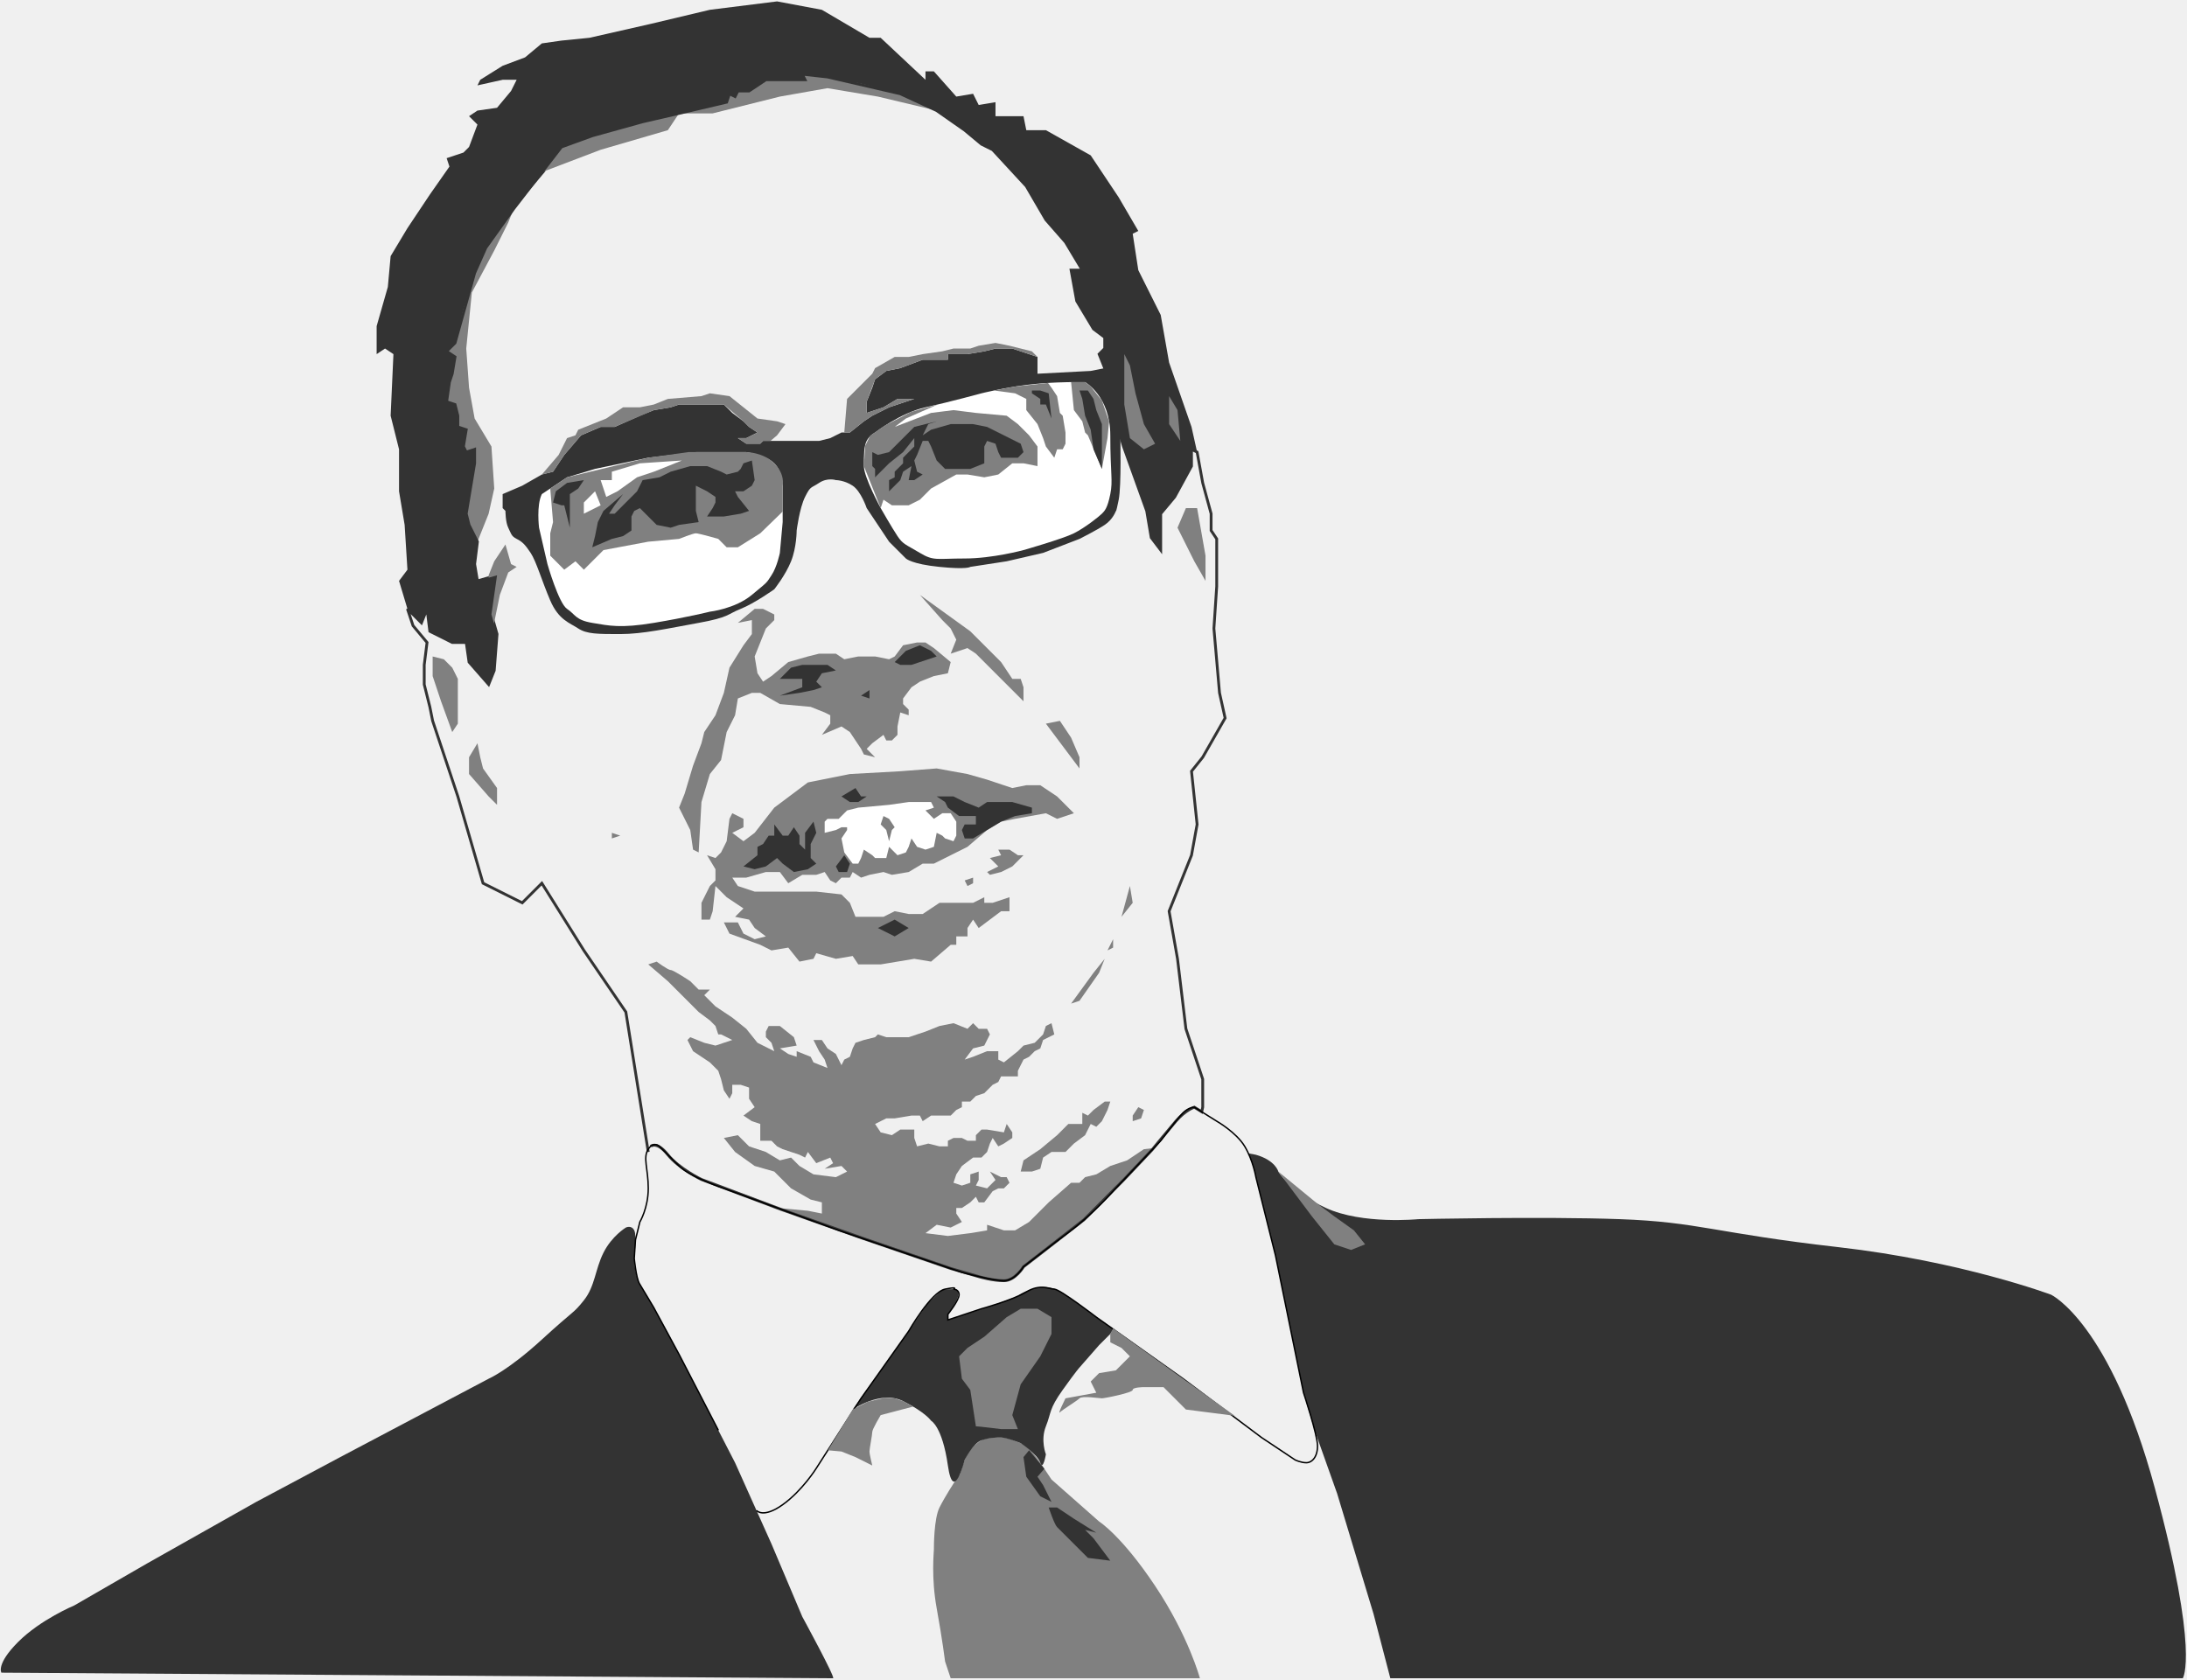
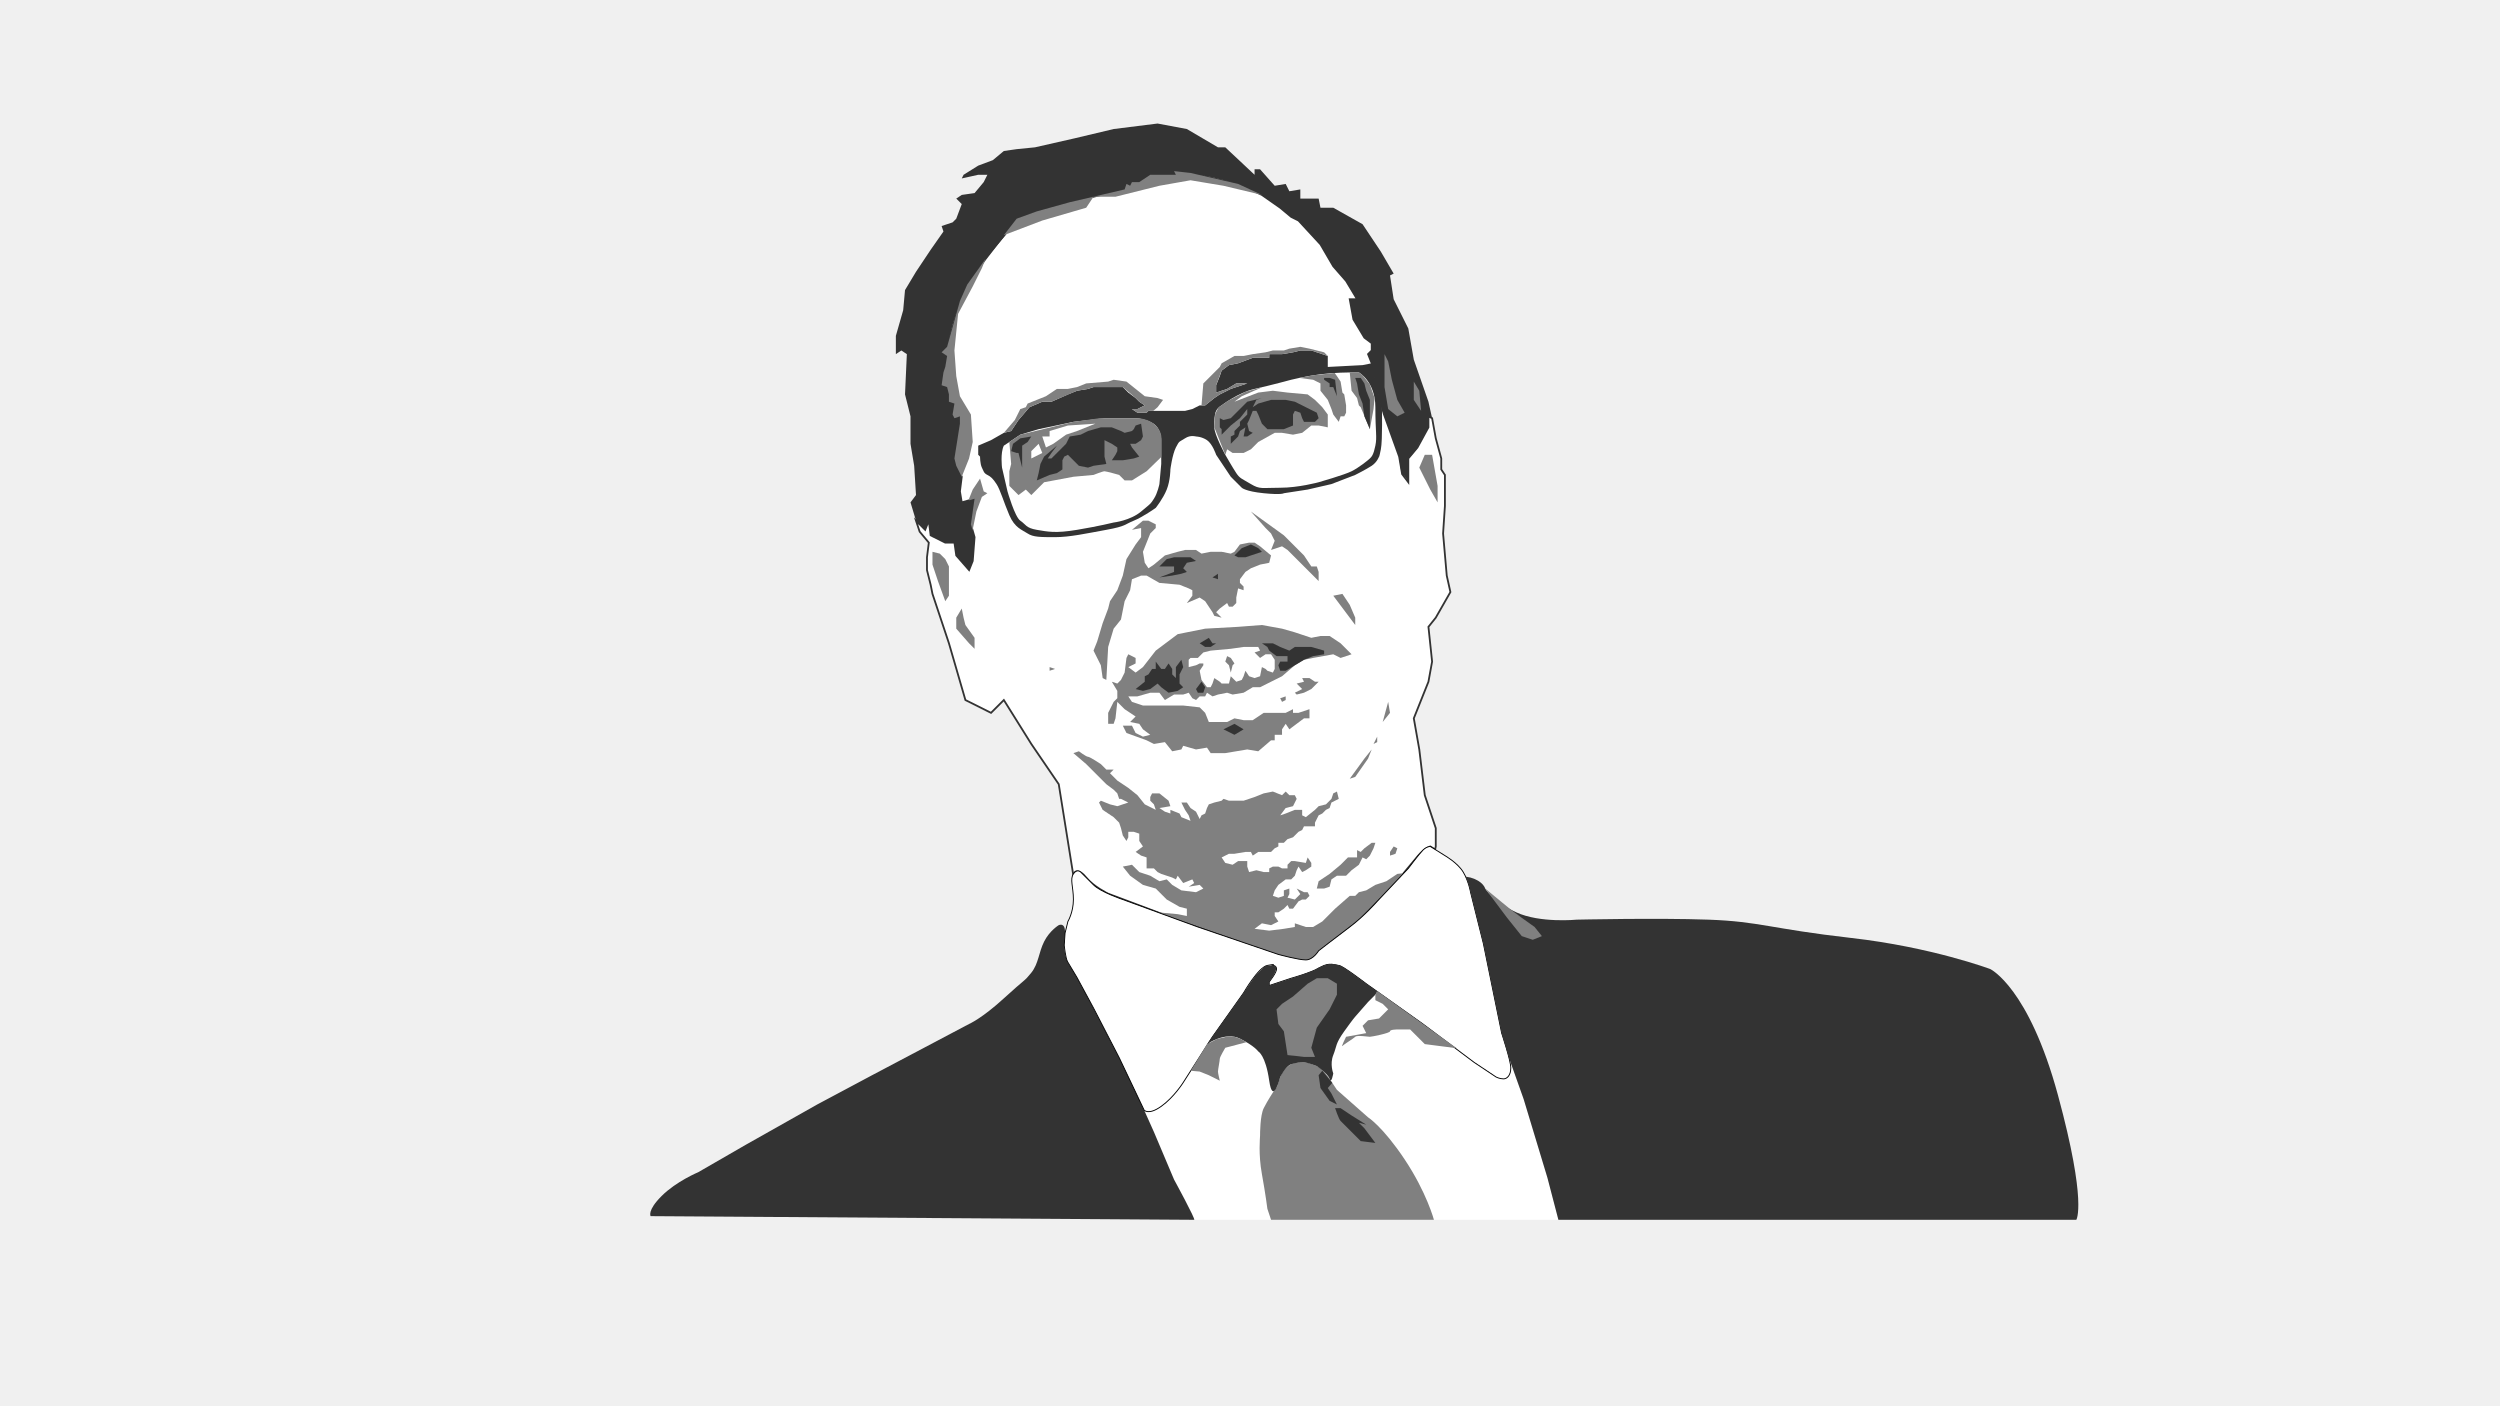
- <svg xmlns="http://www.w3.org/2000/svg" width="781" height="600">
-   <g fill="none" fill-rule="evenodd">
-     <g fill-rule="nonzero">
-       <path d="M340.98 529.19s-3.48 5.31-5.48 9.31c-2 4-2 14-2 15s-1 10 1 21 3 19 3 19l2 6h89s-4-15-16-33-20-23-20-23l-17-15-4-6s-4-6-7-7-4-2-7-2-5 0-7 1-5 4-6 7-1.73 5.18-1.73 5.18" fill="gray" />
-       <path d="M304.5 503.5s10-7 18-3 10 7 10 7 4 2 6 16 6-2 6-2 3-6 6-7 5-1 7-1 7 2 7 2 6 4 7 7 2-3 2-3-2-5 0-10 1-6 6-13 6-8 6-8l7-8 4-4 1.09-1.68-16.11-11.59s-5.24-4.76-11.11-3.24c-5.87 1.51-6.97 3.08-6.97 3.08l-9.23 3.35-15.67 5.08v-2s7-9 2-9-4.46.59-4.46.59l-4.87 4.62-8.83 12.84" fill="#333" />
-       <path d="M348.5 509.5c1 0 9 1 9 1h6l-2-5 3-11 7-10 4-8v-6l-5-3h-6l-5 3-8 7-6 4-3 3 1 8 3 4" fill="gray" />
-       <path fill="#333" d="M365.5 520.5l1 7 5 7 4 2-3-6-2-3 2.45-2.82-5.45-6.62M374.5 538.5s2 6 3 7l6 6 5 5 8 1-6-8-3-3 4 1-8-5-6-4" />
-     </g>
-     <path d="M412.03 410.11l-3.53.39-6 4-6 2-5 3-4 1-2 2h-3l-8 7-7 7-5 3h-4l-6-2v2l-6 1-8 1-8-1 4-3 5 1 4-2-2-3v-2h2l3-2 2-2 1 2h2l3-4 2-1h2l2-2-1-2h-2l-4-2 2 3-3 3-4-1 1-2v-3l-3 1v3l-3 1-3-1 1-3 2-3 4-3h3l2-2 1-3 1-2 2 3 2-1 3-2v-2l-2-3-1 3-6-1h-2l-2 2v2h-3l-2-1h-3l-2 1v2h-3l-4-1-4 1-1-3v-3h-5l-3 2-4-1-2-3 4-2h3l6-1h3l1 2 3-2h7l2-2 2-1v-2h3l2-2 3-1 3-3 2-1 1-2h6v-2l1-2 1-2 2-1 2-2 2-1 1-3 4-2-1-4-2 1-1 3-3 3-4 1-2 2-5 4-2-1v-3h-4l-5 2-3 1 3-4 4-1 2-4-1-2h-3l-2-2-2 2-5-2-5 1-5 2-6 2h-8l-3-1-1 1-4 1-3 1-1 2-1 3-2 1-1 2-2-4-3-2-2-3h-3l2 4 2 3 1 3-5-2-1-2-5-2v2l-3-1-3-2 6-1-1-3-5-4h-4l-1 2v2l2 2 1 3-6-3-4-5-5-4-3-2-3-2-4-4 2-2h-4l-3-3s-6-4-7-4-5-3-5-3l-3 1 7 6 5 5 6 6 4 3 2 2 1 3h1l4 2-6 2-4-1-5-2-1 1 2 4 6 4 3 3 1 3 1 4 2 3 1-2v-3h3l3 1v4l2 3-4 3 3 2 3 1v6h4l2 2 2 1 6 2 2 1 1-2 3 4 5-2 1 2-3 2 6-1 2 2-4 2-8-1-5-3-3-3-4 1-5-3-6-2-4-4-5 1 4 5 7 5 7 2 6 6 7 4 4 1v4l-5-1-10.9-1.01 50.99 17.93 14.9 5.08 5 1.27s6 1.73 10 1.73 7-5 7-5l22.2-17.26M260.5 292.5l-1 8-2 4-2 2-3-1 3 5v4l-2 2-3 6v6h3l1-3 1-9 4 4 6 4-3 3 5 1 2 3 4 3-4 1-2.29-1.15-1.71-.85-2-4h-5l2 4 11 4 4 2 6-1 4 5 5-1 1-2 7 2 6-1 2 3h8l12-2 6 1 7-6h2v-3h4v-3l2-3 2 3 4-3 4-3h3v-5l-6 2h-3v-2l-4 2h-12l-6 4h-5l-5-1-4 2h-10l-2-5-3-3-9-1h-22l-6-2-2-3h5l7-2h5l3 4 5-3h5l3-1 2 3 2 1 2-2h3l1-2 3 2 3-1 5-1 3 1 6-1 5-3h4l6-3 6-3 7-6 5-3 5-1 11-2 4 2 6-2-6-6-6-4h-5l-5 1-9-3-7-2-11-2-13 1-18 1-15 3-12 9-7 9-4 3-4-3 4-2v-3l-4-2" fill="gray" fill-rule="nonzero" />
-     <path fill="gray" fill-rule="nonzero" d="M263.5 222.5l5-1v5l-3 4-5 8-2 9-3 8-4 6-1 4-3 8-3 10-2 5 2 4 2 4 1 7 2 1 1-18 3-10 4-5 2-10 3-6 1-6 5-2h3l7 4 11 1 5 2 2 1v3l-3 4 7-3 3 2 4 6 1 2 4 1-3-3 2-2 4-3 1 2h2l2-2v-3l1-5 3 1v-2l-2-2v-2l3-4 3-2 5-2 5-1 1-4-6-5-3-2h-3l-5 1-3 4-2 1-5-1h-6l-5 1-3-2h-6l-4 1-7 2-6 5-3 2-2-3-1-6 2-5 2-5 3-3v-2l-4-2h-3" />
-     <path d="M400.08 155.7s.42 17.8-.58 22.8-1 4-1 4-1 3-4 5-9 5-9 5l-13 5-13 3-13 2s-1 1-11 0-12-3-12-3l-6-6-8-12s-2-6-5-8-6-2-6-2-3-1-6 1-3 1-5 5-3 12-3 12 0 6-2 11-6 10-6 10-7 5-12 7-4 3-15 5-20 4-28 4-12 0-15-2-7-3-10-10-5-14-7-17-3-4-5-5-2-2-3-4-1-6-1-6l-1-1v-5l7-3 7-4 4-1 4-6 6-7 7-3h5l9-4 5-2 6-1 3-1h16l3 3 4 3 2 2 3 2-4 2h-3l3 2h5l1-1h20l4-1 4-2h3l5-4 3-2 2-1 4-2 9-3h-6l-5 3-6 2v-4l2-5 1-3 4-3 5-1 8-3h9v-2h7l6-1 4-1h6l6 2 3 1v6l19-1 5-1" fill="#333" fill-rule="nonzero" />
-     <path d="M387.5 136.5s9 5 9 19 1 16 0 21-2 6-3 7-6 5-10 7-18 6-18 6-11 3-21 3-11 1-16-2-6-3-8-6-6-10-6-10-6-11-6-15 0-7 1-9 3-3 3-3 9-7 18-9 20-5 20-5 8-2 16-3 16-1 16-1" fill="#FFF" fill-rule="nonzero" />
-     <path fill="gray" fill-rule="nonzero" d="M334.83 144.5l-11.33 5-4 3 13-5 8-1 8 1 11 1 4 3 4 4 3 4v7l-5-1h-4l-5 4-5 1-6-1h-4l-9 5-4 4-4 2h-6l-3-2-1 3-6-15 .49-7.33 1.77-3.54L316 152l9.42-4.9" />
-     <path d="M193.5 176.5c-2 4-1 12-1 12l3 13s4 14 7 16 3 4 9 5 10 2 22 0 20-4 20-4 9-1 15-6 5-4 7-7 3-8 3-8l1-11v-13s0-5-3-8-10-4-10-4h-18l-17 2-19 4-10 3" fill="#FFF" fill-rule="nonzero" />
-     <path d="M279.5 182.73l-8 7.77-8 5h-4l-3-3s-7-2-8-2-6 2-6 2l-11 1-16 3-7 7-3-3-4 3-5-5v-8l1-4-1-12 6-4 29-7 14.34-2h20.66s6 0 10 4 3 8 3 8M403.5 316.5l-3 11 4-5M397.5 335.5l-2 4 2-1M394.5 342.5l-4 5-8 11 3-1 7-10M364.5 418.5l1-4 3-2 3-2 6-5 4-4h5v-4l2 1 2-2 4-3h2l-1 3-2 4-2 2-2-1-2 4-4 3-3 3h-5l-3 2-1 4-3 1M406.5 395.5l-2 3v2l3-1 1-3" fill="gray" fill-rule="nonzero" />
-     <path fill="#333" fill-rule="nonzero" d="M265.5 309.5l5-4v-3l2-1 2-3h2v-4l3 4h2l2-3 2 3v3l2 2v-6l3-4 1 4-2 4v5l2 2-3 2-5 1-4-3-2-2-4 3-4 1M334.5 284.5l3 2 1 2 4 3h6v3h-4l-1 2 1 3h3l5-3 5-3 5-2 6-1v-2l-7-2h-9l-3 2-5-2-4-2M313.5 331.5l6-3 5 3-5 3M301.5 305.5l-3 4 1 2h3l1-3M300.5 284.5l5-3 2 3h2l-3 2h-3M278.5 242.5l4-4 4-1h9l3 2-5 1-2 3 2 2-3 1-5 1-7 1 8-3v-3M319.5 236.5l4-4 5-2 4 2 2 2-6 2-3 1h-4M400.5 157.5l4 11 5 14s1 10 2 10 3 4 3 4v-13s5-5 5-6 6-11 6-11v-6l2 1-2-9-8-23-3-17-8-16-2-13 2-1-7-12-10-15-16-9h-7l-1-5h-10v-5l-6 1-2-4-6 1-8-9h-3v3l-16-15h-4l-17-10-16-3-24 3-21 5-22 5-10 1-7 1-6 5-8 3-8 5-1 2 9-2h5l-2 4-5 6-7 1-3 2 3 3-3 8-2 2-6 2 1 3-7 10-8 12-6 10-1 11-4 14v10l3-2 3 2-1 22 3 12v15l2 12 1 16-3 4 3 10 5 5 2-5 1 8 8 4h5l1 7 7 8 2-5 1-13-2-7 2-14-7 2-1-6 1-8-3-6-1-4 3-18v-5l-3 1-1-2 1-6-3-1v-4l-1-4-3-1 1-7 1-3 1-6-3-2 3-3 3-12 4-13 4-9 10-14 11-13 6-9 11-4 18-5 13-3 17-4 1-3 2 1 1-2h4l6-4h14l-1-2 9 1s9 2 10 2 16 4 16 4l13 6 10 7 6 5 4 2 12 13 7 12 7 8 6 10h-4l2 11 6 10 4 3v4l-2 2 2 5" />
-     <path fill="gray" fill-rule="nonzero" d="M154.5 234.5l4 1 3 3 2 4v16l-2 3-4-11-3-9M170.5 265.5l-3 5v6l7 8 3 3v-6l-5-7-1-4M218.5 297.5v2l3-1M347.5 313.5l-3 1 1 2 2-1M352.5 311.5l4-2-3-3 4-1-1-2h4l3 2h2l-4 4-4 2-4 1" />
-     <path fill="#333" fill-rule="nonzero" d="M307.5 248.5l3-2v3" />
-     <path fill="gray" fill-rule="nonzero" d="M427.5 181.5h-4l-3 7 6 12 4 7v-9M354.91 139.5l7.59 1 4 2v4l4 5 2 5 1 3 3 4 1-3h2l1-2v-4l-1-6-1-1-1-6-2-3-1.25-1.71-11.52 1.25M382.5 136.5l1 10 3 4 1 4 1 1 5 12 2-11 .58-6-2.58-7.43-4-5.06-2-1.51" />
-     <path fill="#333" fill-rule="nonzero" d="M311.5 161.5v5l1 1v3l5-5 5-4 4-5v3l-4 4v2l-3 3v2l-2 1v4l4-4 1-3 3-2-1 5h2l3-2-2-1-1-4 1-2 2-5h2l1 2 2 5 3 3h9l5-2v-6l1-2 3 1 1 3 1 2h6l2-2-1-3-12-6-5-1h-8l-7 2-3 2 2-4 3-1-8 2-3 3-6 6-4 1M368.5 140.5l3 2v2h2l2 5-1-9-3-1h-3M385.5 139.5h3l2 3 1 4 2 5v16l-3-7-1-7-2-5-1-6" />
-     <path fill="gray" fill-rule="nonzero" d="M401.5 126.5v18l2 12 5 4 4-2-4-7-3-11-2-10M417.5 141.5v10l4 6-1-11" />
-     <path fill="#333" fill-rule="nonzero" d="M222.5 176.5l-7 6-2 4-1 5-1 4 7-3 4-1 3-2v-5l1-2 2-1 3 3 3 3 5 1 3-1 7-1-1-4v-9l4 2 3 2v2l-1 2-2 3h6l6-1 3-1-4-5-1-2h3l3-2 1-2-1-7-3 1-1 2-1 1-4 1-2-1-5-2h-6l-7 2-4 2-6 1-2 4-8 8h-2l2-3M203.5 188.5v-12l3-2 2-3-6 1-4 3-1 4 3 1h1" />
-     <path fill="gray" fill-rule="nonzero" d="M193.5 169.5l6-7 3-6 3-1 1-2 10-4 6-4h6l5-1 5-2 12-1 3-1 7 1 10 8 7 1 3 1-3 4-2.35 2h-2.65l-1 1h-5l-3-2h3l4-2-3-2-2-2-7-6h-16l-3 1-6 1-14 6h-5l-7 3-6 7-4 6M170.5 193.5l4-10 2-9-1-15-6-10-2-11-1-14 2-20 8-15 5-10 2-5-10 14-4 9-7 25-3 3 3 2-1 6-1 3-1 7 3 1 1 4v4l3 1-1 6 1 2 3-1v4l-3 19 1 4M193.5 61.5l21-8 24-7 4-6h12l24-6 17-3 18 3 21 5-13-6-26-6-9-1 1 2h-14l-6 4h-4l-1 2-2-1-1 3-30 7-18 5-11 4" />
-     <path d="M231.5 411.5l-8-50-15-22-15-24-7 7-14-7-9-31-9-27-1-5-2-8v-7l1-8-5-6-2-6 5 5 2-5 1 8 8 4h5l1 7 7 8 2-5 1-13-2-7 2-14-7 2-1-6 1-8-3-6-1-4 3-18v-5l-3 1-1-2 1-6-3-1v-4l-1-4-3-1 1-7 1-3 1-6-3-2 3-3 7-25 4-9 10-14 17-22 11-4 18-5 13-3 17-4 1-3 2 1 1-2h4l6-4h14l-1-2 9 1 26 6 13 6 6.78 4.75 3.22 2.25 6 5 4 2 12 13 7 12 7 8 6 10h-4l2 11 6 10 4 3v4l-2 2 2 5 5.9 25.18.79 2.72 8.31 23.1 1.61 9.53 3.39 4.47v-13l5-6 6-11v-6l2 1 2 11 3 11v6l2 3v17l-1 15 2 23 2 9-8 14-4 5 2 19-2 11-8 20 3 17 3 25 6 18v10l-.35 1.65-2.65-1.65s-3.15 1-6.58 5c-3.42 4-8.5 10.24-8.5 10.24l-10.13 10.71-14.15 14.22-15.1 11.77-6.53 5.05s-3 5-7 5-8.72-1.39-8.72-1.39l-10.26-2.97-31.41-10.78-29.2-10.34-28.49-10.71s-8-3.88-11.96-8.84c-3.96-4.96-6.06-3.01-6.06-3.01" stroke="#333" />
-     <path fill="#FFF" fill-rule="nonzero" d="M302.5 296.5l-2 3 1 5 3 4h2l1-2 1-3 3 2 1 1h4l1-4 3 3 3-1 1-2 1-3 2 3 3 1 3-1 1-5 2 1 1 1 3 1 1-2v-5l-2-3h-3l-3 2-2-2-1-1 3-1-1-2h-8l-7 1-11 1-4 1-3 3h-4l-1 1v4l4-1 2-1h2" />
-     <path fill="gray" fill-rule="nonzero" d="M301.5 154.5l1-12 3-3 6-6 1-2 7-4h5l5-1 7-1 4-1h6l3-1 6-1 5 1 8 2 2 2-9-3h-6l-4 1-6 1h-7v2h-9l-8 3-5 1-4 3-3 8v4l6-2 5-3h6l-9 3-6 3-3 2-5 4M328.5 212.5l18 13 11 11 4 6h3l1 3v5l-5-5-12-12-3-2-6 2 2-5-2-4-3-3M373.5 258.5l6 8 6 8v-4l-3-7-4-6" />
-     <path fill="#FFF" fill-rule="nonzero" d="M208.5 183.5l6-3-2-5-4 4M214.5 171.5l2 6 4-2 7-5 6-2 10-4-15 1-10 3v3" />
-     <path fill="gray" fill-rule="nonzero" d="M174.5 205.5l2-5 4-6 2 7 2 1-3 2-3 8-2.08 10.21-.92-3.21 2-14-3 .86M315.5 291.5l-1 3 2 2 1 4 1-4 1-1-2-3" />
-     <g fill-rule="nonzero">
-       <path d="M.5 597.5s-2-3 6-11 20-13 20-13l26-15 39-22 30-16 53-28s7-3 19-14 11-9 15-14 4-11 7-17 8-9 8-9 2-1 3 1 0 10 0 10 0 7 3 11 16 29 16 29l17 33 13 29 11 26s12 22 11 22M469.54 511.11l7.96 22.39 13 43 6 23h283s6-9-10-68-37-69-37-69-32-12-76-17-50-9-78-10-72 0-72 0-20 2-33-4-17-13-17-13-1-4-8-6l-2.69-.51 1.87 5.08 7.82 31.43 7.04 34.48 2.96 14.52" fill="#333" />
-       <path fill="gray" d="M456.5 418.5l5.81 7.75 6.19 8.25 8 10 6 2 5-2-4-5-7-5-6-4.49" />
-     </g>
-     <g>
-       <path d="M270.15 539.56s2.35 2.94 9.35-2.06 12-13 12-13l13.24-20.69 2.76-4.31 17-24s8-14 13-15 3 0 3 0 2 0 2 2-4 7-4 7v2l12-4s11-3 16-6 8-1 10-1 15 10 15 10l31 22 28 21 12 8s2 1 4 1 4-2 4-6-5-19-5-19l-10-49-7-28s-1-6-4-11-10-9-10-9l-8-5s-2 0-4 2-8 10-8 10l-17 18s-7 8-15 14-17 13-17 13-3 5-7 5-15-3-15-3l-44-15-41-15s-12-4-16-8l-7-7s-2-2-4 1 0 7 0 14-3 12-3 12l-1.56 6.36-.44 6.64s.67 7 1.83 9c1.17 2 5.1 8.52 5.1 8.52l9.21 17.04 13.89 26.86" stroke="#000" stroke-width=".5" />
-       <path d="M440.94 505.75l-17.44-2.25-4-4-4-4h-7s-4 0-4 1-10 3-11 3-7-1-8 0-6 4-7 5 2-5 2-5l11-2-2-4 3-3 6-1 5-5-3-3-4-2v-3l1-2M326.08 502.45l-11.58 3.05s-3 5-3 6-1 6-1 7 1 5 1 5l-6-3-5-2-4.88-.44 8.88-14.56 5.41-2.78 6.09-1.42 3.38.17 3.12 1.03" fill="gray" fill-rule="nonzero" />
-     </g>
-   </g>
+ <svg xmlns="http://www.w3.org/2000/svg" version="1.1" id="Layer_1" x="0px" y="0px" viewBox="0 0 1366 768" style="enable-background:new 0 0 1366 768;" xml:space="preserve">
+   <style type="text/css">
+ 	.st0{fill:#FFFFFF;}
+ 	.st1{fill:#FFFFFF;stroke:#333333;stroke-miterlimit:10;}
+ 	.st2{fill:#808080;}
+ 	.st3{fill:#333333;}
+ 	.st4{fill:#FFFFFF;stroke:#000000;stroke-width:0.5;stroke-miterlimit:10;}
+ </style>
+   <path class="st0" d="M851.65,666.5h-199.4c-1.03-3.27-11-21.55-11-21.55l-11.03-26.06l-5.33-11.93c0.31,0.32,2.8,2.57,9.34-2.11  c7.02-5.01,12.03-13.03,12.03-13.03l13.27-20.74l2.77-4.32l17.04-24.06c0,0,8.02-14.03,13.03-15.04c5.01-1,3.01,0,3.01,0s2,0,2,2.01  s-4.01,7.02-4.01,7.02v2.01l12.03-4.01c0,0,11.03-3.01,16.04-6.01c5.01-3.01,8.02-1,10.02-1c2.01,0,15.04,10.02,15.04,10.02  l31.08,22.05l28.07,21.05l12.03,8.02c0,0,2.01,1,4.01,1c2,0,4.01-2.01,4.01-6.01c0-1.12-0.39-3.09-0.95-5.36l7.97,22.41l13.03,43.11  L851.65,666.5z" />
+   <path class="st0" d="M824.54,578.59l-3.89-13.1c0.06,0.18,0.14,0.4,0.23,0.67c0.02,0.09,0.05,0.18,0.09,0.28  c0.05,0.17,0.11,0.36,0.18,0.56c0.06,0.22,0.14,0.45,0.22,0.69c0.01,0.03,0.02,0.06,0.03,0.1c0.06,0.21,0.13,0.43,0.21,0.66  c0.08,0.26,0.17,0.54,0.26,0.83c0.08,0.28,0.18,0.58,0.27,0.88c0.05,0.15,0.1,0.3,0.14,0.46c0.1,0.31,0.19,0.63,0.29,0.95  c0.08,0.26,0.16,0.52,0.24,0.79c0.2,0.68,0.4,1.38,0.61,2.08c0.01,0.04,0.02,0.09,0.04,0.14c0.27,0.94,0.53,1.9,0.77,2.82  C824.34,577.8,824.44,578.2,824.54,578.59z" />
+   <path class="st0" d="M824.54,578.59l-3.89-13.1c0.06,0.18,0.14,0.4,0.23,0.67c0.03,0.09,0.06,0.19,0.09,0.28  c0.05,0.17,0.11,0.36,0.18,0.56c0.06,0.22,0.14,0.45,0.22,0.69c0.01,0.03,0.02,0.06,0.03,0.1c0.07,0.21,0.14,0.43,0.21,0.66  c0.08,0.26,0.17,0.54,0.26,0.83c0.08,0.28,0.18,0.58,0.27,0.88c0.05,0.15,0.1,0.3,0.14,0.46c0.1,0.31,0.19,0.63,0.29,0.95  c0.08,0.26,0.16,0.52,0.24,0.79c0.2,0.68,0.41,1.38,0.61,2.08c0.01,0.04,0.02,0.09,0.04,0.14c0.27,0.94,0.53,1.9,0.77,2.82  C824.34,577.8,824.44,578.2,824.54,578.59z" />
+   <path class="st0" d="M824.54,578.59l-3.89-13.1c0.06,0.18,0.14,0.4,0.23,0.67c0.02,0.09,0.05,0.18,0.09,0.28  c0.05,0.17,0.11,0.36,0.18,0.56c0.06,0.22,0.14,0.45,0.22,0.69c0.01,0.03,0.02,0.06,0.03,0.1c0.06,0.21,0.13,0.43,0.21,0.66  c0.08,0.26,0.17,0.54,0.26,0.83c0.08,0.28,0.18,0.58,0.27,0.88c0.05,0.15,0.1,0.3,0.14,0.46c0.1,0.31,0.19,0.63,0.29,0.95  c0.08,0.26,0.16,0.52,0.24,0.79c0.2,0.68,0.4,1.38,0.61,2.08c0.01,0.04,0.02,0.09,0.04,0.14c0.27,0.94,0.53,1.9,0.77,2.82  C824.34,577.8,824.44,578.2,824.54,578.59z" />
+   <path class="st1" d="M586.5,478.5l-8-50l-15-22l-15-24l-7,7l-14-7l-9-31l-9-27l-1-5l-2-8v-7l1-8l-5-6l-2-6l5,5l2-5l1,8l8,4h5l1,7  l7,8l2-5l1-13l-2-7l2-14l-7,2l-1-6l1-8l-3-6l-1-4l3-18v-5l-3,1l-1-2l1-6l-3-1v-4l-1-4l-3-1l1-7l1-3l1-6l-3-2l3-3l7-25l4-9l10-14  l17-22l11-4l18-5l13-3l17-4l1-3l2,1l1-2h4l6-4h14l-1-2l9,1l26,6l13,6l6.78,4.75l3.22,2.25l6,5l4,2l12,13l7,12l7,8l6,10h-4l2,11l6,10  l4,3v4l-2,2l2,5l5.9,25.18l0.79,2.72l8.31,23.1l1.61,9.53l3.39,4.47v-13l5-6l6-11v-6l2,1l2,11l3,11v6l2,3v17l-1,15l2,23l2,9l-8,14  l-4,5l2,19l-2,11l-8,20l3,17l3,25l6,18v10l-0.35,1.65l-2.65-1.65c0,0-3.15,1-6.58,5c-3.42,4-8.5,10.24-8.5,10.24l-10.13,10.71  l-14.15,14.22l-15.1,11.77l-6.53,5.05c0,0-3,5-7,5s-8.72-1.39-8.72-1.39l-10.26-2.97l-31.41-10.78l-29.2-10.34l-28.49-10.71  c0,0-8-3.88-11.96-8.84c-3.96-4.96-6.06-3.01-6.06-3.01L586.5,478.5z" />
+   <path class="st2" d="M695.98,596.19c0,0-3.48,5.31-5.48,9.31s-2,14-2,15s-1,10,1,21s3,19,3,19l2,6h89c0,0-4-15-16-33s-20-23-20-23  l-17-15l-4-6c0,0-4-6-7-7s-4-2-7-2s-5,0-7,1s-5,4-6,7s-1.73,5.18-1.73,5.18L695.98,596.19z" />
+   <path class="st2" d="M767.03,477.11l-3.53,0.39l-6,4l-6,2l-5,3l-4,1l-2,2h-3l-8,7l-7,7l-5,3h-4l-6-2v2l-6,1l-8,1l-8-1l4-3l5,1l4-2  l-2-3v-2h2l3-2l2-2l1,2h2l3-4l2-1h2l2-2l-1-2h-2l-4-2l2,3l-3,3l-4-1l1-2v-3l-3,1v3l-3,1l-3-1l1-3l2-3l4-3h3l2-2l1-3l1-2l2,3l2-1l3-2  v-2l-2-3l-1,3l-6-1h-2l-2,2v2h-3l-2-1h-3l-2,1v2h-3l-4-1l-4,1l-1-3v-3h-5l-3,2l-4-1l-2-3l4-2h3l6-1h3l1,2l3-2h7l2-2l2-1v-2h3l2-2  l3-1l3-3l2-1l1-2h3h3v-2l1-2l1-2l2-1l2-2l2-1l1-3l4-2l-1-4l-2,1l-1,3l-3,3l-4,1l-2,2l-5,4l-2-1v-3h-4l-5,2l-3,1l3-4l4-1l2-4l-1-2h-3  l-2-2l-2,2l-5-2l-5,1l-5,2l-6,2h-8l-3-1l-1,1l-4,1l-3,1l-1,2l-1,3l-2,1l-1,2l-2-4l-3-2l-2-3h-3l2,4l2,3l1,3l-5-2l-1-2l-5-2v2l-3-1  l-3-2l6-1l-1-3l-5-4h-4l-1,2v2l2,2l1,3l-6-3l-4-5l-5-4l-3-2l-3-2l-4-4l2-2h-4l-3-3c0,0-6-4-7-4s-5-3-5-3l-3,1l7,6l5,5l6,6l4,3l2,2  l1,3h1l4,2l-6,2l-4-1l-5-2l-1,1l2,4l6,4l3,3l1,3l1,4l2,3l1-2v-3h3l3,1v4l2,3l-4,3l3,2l3,1v4v2h4l2,2l2,1l6,2l2,1l1-2l3,4l5-2l1,2  l-3,2l6-1l2,2l-4,2l-8-1l-5-3l-3-3l-4,1l-5-3l-6-2l-4-4l-5,1l4,5l7,5l7,2l6,6l7,4l4,1v4l-5-1l-10.9-1.01l50.99,17.93l14.9,5.08  l5,1.27c0,0,6,1.73,10,1.73s7-5,7-5l22.2-17.26L767.03,477.11z" />
+   <polygon class="st2" points="615.5,359.5 614.5,367.5 612.5,371.5 610.5,373.5 607.5,372.5 610.5,377.5 610.5,381.5 608.5,383.5  605.5,389.5 605.5,395.5 608.5,395.5 609.5,392.5 610.5,383.5 614.5,387.5 620.5,391.5 617.5,394.5 622.5,395.5 624.5,398.5  628.5,401.5 624.5,402.5 622.21,401.35 620.5,400.5 618.5,396.5 613.5,396.5 615.5,400.5 626.5,404.5 630.5,406.5 636.5,405.5  640.5,410.5 645.5,409.5 646.5,407.5 653.5,409.5 659.5,408.5 661.5,411.5 669.5,411.5 681.5,409.5 687.5,410.5 694.5,404.5  696.5,404.5 696.5,401.5 700.5,401.5 700.5,398.5 702.5,395.5 704.5,398.5 708.5,395.5 712.5,392.5 715.5,392.5 715.5,387.5  709.5,389.5 706.5,389.5 706.5,387.5 702.5,389.5 696.5,389.5 690.5,389.5 684.5,393.5 679.5,393.5 674.5,392.5 670.5,394.5  664.5,394.5 660.5,394.5 658.5,389.5 655.5,386.5 646.5,385.5 634.5,385.5 624.5,385.5 618.5,383.5 616.5,380.5 621.5,380.5  628.5,378.5 633.5,378.5 636.5,382.5 641.5,379.5 646.5,379.5 649.5,378.5 651.5,381.5 653.5,382.5 655.5,380.5 658.5,380.5  659.5,378.5 662.5,380.5 665.5,379.5 670.5,378.5 673.5,379.5 679.5,378.5 684.5,375.5 688.5,375.5 694.5,372.5 700.5,369.5  707.5,363.5 712.5,360.5 717.5,359.5 728.5,357.5 732.5,359.5 738.5,357.5 732.5,351.5 726.5,347.5 721.5,347.5 716.5,348.5  707.5,345.5 700.5,343.5 689.5,341.5 676.5,342.5 658.5,343.5 643.5,346.5 631.5,355.5 624.5,364.5 620.5,367.5 616.5,364.5  620.5,362.5 620.5,359.5 616.5,357.5 " />
+   <polygon class="st2" points="618.5,289.5 623.5,288.5 623.5,290.5 623.5,293.5 620.5,297.5 615.5,305.5 613.5,314.5 610.5,322.5  606.5,328.5 605.5,332.5 602.5,340.5 599.5,350.5 597.5,355.5 599.5,359.5 601.5,363.5 602.5,370.5 604.5,371.5 605.5,353.5  608.5,343.5 612.5,338.5 614.5,328.5 617.5,322.5 618.5,316.5 623.5,314.5 626.5,314.5 633.5,318.5 644.5,319.5 649.5,321.5  651.5,322.5 651.5,325.5 648.5,329.5 655.5,326.5 658.5,328.5 662.5,334.5 663.5,336.5 667.5,337.5 664.5,334.5 666.5,332.5  670.5,329.5 671.5,331.5 673.5,331.5 675.5,329.5 675.5,326.5 676.5,321.5 679.5,322.5 679.5,320.5 677.5,318.5 677.5,316.5  680.5,312.5 683.5,310.5 688.5,308.5 693.5,307.5 694.5,303.5 688.5,298.5 685.5,296.5 682.5,296.5 677.5,297.5 674.5,301.5  672.5,302.5 667.5,301.5 661.5,301.5 656.5,302.5 653.5,300.5 647.5,300.5 643.5,301.5 636.5,303.5 630.5,308.5 627.5,310.5  625.5,307.5 624.5,301.5 626.5,296.5 628.5,291.5 631.5,288.5 631.5,286.5 627.5,284.5 624.5,284.5 " />
+   <path class="st3" d="M755.08,222.7c0,0,0.42,17.8-0.58,22.8s-1,4-1,4s-1,3-4,5s-9,5-9,5l-13,5l-13,3l-13,2c0,0-1,1-11,0s-12-3-12-3  l-6-6l-8-12c0,0-2-6-5-8s-6-2-6-2s-3-1-6,1s-3,1-5,5s-3,12-3,12s0,6-2,11s-6,10-6,10s-7,5-12,7s-4,3-15,5s-20,4-28,4s-12,0-15-2  s-7-3-10-10s-5-14-7-17s-3-4-5-5s-2-2-3-4s-1-6-1-6l-1-1v-5l7-3l7-4l4-1l4-6l6-7l7-3h5l9-4l5-2l6-1l3-1h16l3,3l4,3l2,2l3,2l-4,2h-3  l3,2h3h2l1-1h16h4l4-1l4-2h3l5-4l3-2l2-1l4-2l9-3h-6l-5,3l-6,2v-4l2-5l1-3l4-3l5-1l8-3h9v-2h7l6-1l4-1h6l6,2l3,1v6l19-1l5-1  L755.08,222.7z" />
+   <path class="st0" d="M742.5,203.5c0,0,9,5,9,19s1,16,0,21s-2,6-3,7s-6,5-10,7s-18,6-18,6s-11,3-21,3s-11,1-16-2s-6-3-8-6s-6-10-6-10  s-6-11-6-15s0-7,1-9s3-3,3-3s9-7,18-9s20-5,20-5s8-2,16-3s16-1,16-1H742.5z" />
+   <polygon class="st2" points="689.83,211.5 678.5,216.5 674.5,219.5 687.5,214.5 695.5,213.5 703.5,214.5 714.5,215.5 718.5,218.5  722.5,222.5 725.5,226.5 725.5,233.5 720.5,232.5 716.5,232.5 711.5,236.5 706.5,237.5 700.5,236.5 696.5,236.5 687.5,241.5  683.5,245.5 679.5,247.5 676.5,247.5 673.5,247.5 670.5,245.5 669.5,248.5 663.5,233.5 663.99,226.17 665.76,222.63 671,219  680.42,214.1 " />
+   <path class="st0" d="M548.5,243.5c-2,4-1,12-1,12l3,13c0,0,4,14,7,16s3,4,9,5s10,2,22,0s20-4,20-4s9-1,15-6s5-4,7-7s3-8,3-8l1-11  v-13c0,0,0-5-3-8s-10-4-10-4h-18l-17,2l-19,4l-10,3L548.5,243.5z" />
+   <path class="st2" d="M634.5,249.73l-8,7.77l-8,5h-4l-3-3c0,0-7-2-8-2s-6,2-6,2l-11,1l-16,3l-7,7l-3-3l-4,3l-5-5v-8l1-4l-1-12l6-4  l29-7l14.34-2h20.66c0,0,6,0,10,4s3,8,3,8V249.73z" />
+   <path class="st3" d="M355.5,664.5c0,0-2-3,6-11s20-13,20-13l26-15l39-22l30-16l53-28c0,0,7-3,19-14s11-9,15-14s4-11,7-17s8-9,8-9  s2-1,3,1s0,10,0,10s0,7,3,11s16,29,16,29l17,33l13,29l11,26c0,0,12,22,11,22S355.5,664.5,355.5,664.5z" />
+   <path class="st4" d="M625.15,606.56c0,0,2.35,2.94,9.35-2.06s12-13,12-13l13.24-20.69l2.76-4.31l17-24c0,0,8-14,13-15s3,0,3,0  s2,0,2,2s-4,7-4,7v2l12-4c0,0,11-3,16-6s8-1,10-1s15,10,15,10l31,22l28,21l12,8c0,0,2,1,4,1s4-2,4-6s-5-19-5-19l-10-49l-7-28  c0,0-1-6-4-11s-10-9-10-9l-8-5c0,0-2,0-4,2s-8,10-8,10l-17,18c0,0-7,8-15,14s-17,13-17,13s-3,5-7,5s-15-3-15-3l-44-15l-41-15  c0,0-12-4-16-8s-7-7-7-7s-2-2-4,1s0,7,0,14s-3,12-3,12l-1.56,6.36l-0.44,6.64c0,0,0.67,7,1.83,9c1.17,2,5.1,8.52,5.1,8.52  l9.21,17.04l13.89,26.86L625.15,606.56z" />
+   <path class="st3" d="M659.5,570.5c0,0,10-7,18-3s10,7,10,7s4,2,6,16s6-2,6-2s3-6,6-7s5-1,7-1s7,2,7,2s6,4,7,7s2-3,2-3s-2-5,0-10  s1-6,6-13s6-8,6-8l7-8l4-4l1.09-1.68l-16.11-11.59c0,0-5.24-4.76-11.11-3.24c-5.87,1.51-6.97,3.08-6.97,3.08l-9.23,3.35l-15.67,5.08  v-2c0,0,7-9,2-9s-4.46,0.59-4.46,0.59l-4.87,4.62l-8.83,12.84L659.5,570.5z" />
+   <path class="st3" d="M824.54,578.11l7.96,22.39l13,43l6,23h283c0,0,6-9-10-68s-37-69-37-69s-32-12-76-17s-50-9-78-10s-72,0-72,0  s-20,2-33-4s-17-13-17-13s-1-4-8-6l-2.69-0.51l1.87,5.08l7.82,31.43l7.04,34.48l2.96,14.52L824.54,578.11z" />
+   <polygon class="st2" points="758.5,383.5 755.5,394.5 759.5,389.5 " />
+   <polygon class="st2" points="752.5,402.5 750.5,406.5 752.5,405.5 " />
+   <polygon class="st2" points="749.5,409.5 745.5,414.5 737.5,425.5 740.5,424.5 747.5,414.5 " />
+   <polygon class="st2" points="719.5,485.5 720.5,481.5 723.5,479.5 726.5,477.5 732.5,472.5 736.5,468.5 741.5,468.5 741.5,464.5  743.5,465.5 745.5,463.5 749.5,460.5 751.5,460.5 750.5,463.5 748.5,467.5 746.5,469.5 744.5,468.5 742.5,472.5 738.5,475.5  735.5,478.5 730.5,478.5 727.5,480.5 726.5,484.5 723.5,485.5 " />
+   <polygon class="st2" points="761.5,462.5 759.5,465.5 759.5,467.5 762.5,466.5 763.5,463.5 " />
+   <polygon class="st3" points="620.5,376.5 625.5,372.5 625.5,369.5 627.5,368.5 629.5,365.5 631.5,365.5 631.5,361.5 634.5,365.5  636.5,365.5 638.5,362.5 640.5,365.5 640.5,368.5 642.5,370.5 642.5,364.5 645.5,360.5 646.5,364.5 644.5,368.5 644.5,373.5  646.5,375.5 643.5,377.5 638.5,378.5 634.5,375.5 632.5,373.5 628.5,376.5 624.5,377.5 " />
+   <polygon class="st3" points="689.5,351.5 692.5,353.5 693.5,355.5 697.5,358.5 700.5,358.5 703.5,358.5 703.5,361.5 699.5,361.5  698.5,363.5 699.5,366.5 702.5,366.5 707.5,363.5 712.5,360.5 717.5,358.5 723.5,357.5 723.5,355.5 716.5,353.5 707.5,353.5  704.5,355.5 699.5,353.5 695.5,351.5 " />
+   <polygon class="st3" points="668.5,398.5 674.5,395.5 679.5,398.5 674.5,401.5 " />
+   <polygon class="st3" points="656.5,372.5 653.5,376.5 654.5,378.5 657.5,378.5 658.5,375.5 " />
+   <polygon class="st3" points="655.5,351.5 660.5,348.5 662.5,351.5 664.5,351.5 661.5,353.5 658.5,353.5 " />
+   <polygon class="st3" points="633.5,309.5 637.5,305.5 641.5,304.5 646.5,304.5 650.5,304.5 653.5,306.5 648.5,307.5 646.5,310.5  648.5,312.5 645.5,313.5 640.5,314.5 633.5,315.5 641.5,312.5 641.5,309.5 " />
+   <polygon class="st3" points="674.5,303.5 678.5,299.5 683.5,297.5 687.5,299.5 689.5,301.5 683.5,303.5 680.5,304.5 676.5,304.5 " />
+   <polygon class="st2" points="683.5,279.5 701.5,292.5 712.5,303.5 716.5,309.5 719.5,309.5 720.5,312.5 720.5,317.5 715.5,312.5  703.5,300.5 700.5,298.5 694.5,300.5 696.5,295.5 694.5,291.5 691.5,288.5 " />
+   <polygon class="st2" points="728.5,325.5 734.5,333.5 740.5,341.5 740.5,337.5 737.5,330.5 733.5,324.5 " />
+   <path class="st3" d="M755.5,224.5l4,11l5,14c0,0,1,10,2,10s3,4,3,4v-13c0,0,5-5,5-6s6-11,6-11v-6l2,1l-2-9l-8-23l-3-17l-8-16l-2-13  l2-1l-7-12l-10-15l-16-9h-7l-1-5h-10v-5l-6,1l-2-4l-6,1l-8-9h-3v3l-16-15h-4l-17-10l-16-3l-24,3l-21,5l-22,5l-10,1l-7,1l-6,5l-8,3  l-8,5l-1,2l9-2h5l-2,4l-5,6l-7,1l-3,2l3,3l-3,8l-2,2l-6,2l1,3l-7,10l-8,12l-6,10l-1,11l-4,14v10l3-2l3,2l-1,22l3,12v15l2,12l1,16  l-3,4l3,10l5,5l2-5l1,8l8,4h5l1,7l7,8l2-5l1-13l-2-7l2-14l-7,2l-1-6l1-8l-3-6l-1-4l3-18v-5l-3,1l-1-2l1-6l-3-1v-4l-1-4l-3-1l1-7l1-3  l1-6l-3-2l3-3l3-12l4-13l4-9l10-14l11-13l6-9l11-4l18-5l13-3l17-4l1-3l2,1l1-2h4l6-4h14l-1-2l9,1c0,0,9,2,10,2s16,4,16,4l13,6l10,7  l6,5l4,2l12,13l7,12l7,8l6,10h-4l2,11l6,10l4,3v4l-2,2l2,5L755.5,224.5z" />
+   <polygon class="st2" points="509.5,301.5 513.5,302.5 516.5,305.5 518.5,309.5 518.5,325.5 516.5,328.5 512.5,317.5 509.5,308.5 " />
+   <polygon class="st2" points="525.5,332.5 522.5,337.5 522.5,343.5 529.5,351.5 532.5,354.5 532.5,348.5 527.5,341.5 526.5,337.5 " />
+   <polygon class="st2" points="573.5,364.5 573.5,366.5 576.5,365.5 " />
+   <polygon class="st2" points="702.5,380.5 699.5,381.5 700.5,383.5 702.5,382.5 " />
+   <polygon class="st2" points="707.5,378.5 711.5,376.5 708.5,373.5 712.5,372.5 711.5,370.5 715.5,370.5 718.5,372.5 720.5,372.5  716.5,376.5 712.5,378.5 708.5,379.5 " />
+   <polygon class="st3" points="662.5,315.5 665.5,313.5 665.5,316.5 " />
+   <polygon class="st2" points="782.5,248.5 778.5,248.5 775.5,255.5 781.5,267.5 785.5,274.5 785.5,265.5 " />
+   <path class="st2" d="M703.5,576.5c1,0,9,1,9,1h6l-2-5l3-11l7-10l4-8v-6l-5-3h-6l-5,3l-8,7l-6,4l-3,3l1,8l3,4L703.5,576.5z" />
+   <polygon class="st3" points="720.5,587.5 721.5,594.5 726.5,601.5 730.5,603.5 727.5,597.5 725.5,594.5 727.95,591.68 722.5,585.06  " />
+   <path class="st3" d="M729.5,605.5c0,0,2,6,3,7s6,6,6,6l5,5l8,1l-6-8l-3-3l4,1l-8-5l-6-4H729.5z" />
+   <path class="st2" d="M795.94,572.75l-17.44-2.25l-4-4l-4-4h-7c0,0-4,0-4,1s-10,3-11,3s-7-1-8,0s-6,4-7,5s2-5,2-5l11-2l-2-4l3-3l6-1  l5-5l-3-3l-4-2v-3l1-2L795.94,572.75z" />
+   <path class="st2" d="M681.08,569.45l-11.58,3.05c0,0-3,5-3,6s-1,6-1,7s1,5,1,5l-6-3l-5-2l-4.88-0.44l8.88-14.56l5.41-2.78l6.09-1.42  l3.38,0.17l3.12,1.03L681.08,569.45z" />
+   <polygon class="st2" points="811.5,485.5 817.31,493.25 823.5,501.5 831.5,511.5 837.5,513.5 842.5,511.5 838.5,506.5 831.5,501.5  825.5,497.01 " />
+   <polygon class="st2" points="709.91,206.5 717.5,207.5 721.5,209.5 721.5,213.5 725.5,218.5 727.5,223.5 728.5,226.5 731.5,230.5  732.5,227.5 734.5,227.5 735.5,225.5 735.5,221.5 734.5,215.5 733.5,214.5 732.5,208.5 730.5,205.5 729.25,203.79 717.73,205.04 " />
+   <polygon class="st2" points="737.5,203.5 738.5,213.5 741.5,217.5 742.5,221.5 743.5,222.5 748.5,234.5 750.5,223.5 751.08,217.5  748.5,210.07 744.5,205.01 742.5,203.5 " />
+   <polygon class="st3" points="666.5,228.5 666.5,233.5 667.5,234.5 667.5,237.5 672.5,232.5 677.5,228.5 681.5,223.5 681.5,226.5  677.5,230.5 677.5,232.5 674.5,235.5 674.5,237.5 672.5,238.5 672.5,242.5 676.5,238.5 677.5,235.5 680.5,233.5 679.5,238.5  681.5,238.5 684.5,236.5 682.5,235.5 681.5,231.5 682.5,229.5 684.5,224.5 686.5,224.5 687.5,226.5 689.5,231.5 692.5,234.5  701.5,234.5 706.5,232.5 706.5,228.5 706.5,226.5 707.5,224.5 710.5,225.5 711.5,228.5 712.5,230.5 718.5,230.5 720.5,228.5  719.5,225.5 707.5,219.5 702.5,218.5 694.5,218.5 687.5,220.5 684.5,222.5 686.5,218.5 689.5,217.5 681.5,219.5 678.5,222.5  672.5,228.5 668.5,229.5 " />
+   <polygon class="st3" points="723.5,207.5 726.5,209.5 726.5,211.5 728.5,211.5 730.5,216.5 729.5,207.5 726.5,206.5 723.5,206.5 " />
+   <polygon class="st3" points="740.5,206.5 743.5,206.5 745.5,209.5 746.5,213.5 748.5,218.5 748.5,225.5 748.5,234.5 745.5,227.5  744.5,220.5 742.5,215.5 741.5,209.5 " />
+   <polygon class="st2" points="756.5,193.5 756.5,211.5 758.5,223.5 763.5,227.5 767.5,225.5 763.5,218.5 760.5,207.5 758.5,197.5 " />
+   <polygon class="st2" points="772.5,208.5 772.5,218.5 776.5,224.5 775.5,213.5 " />
+   <polygon class="st3" points="577.5,243.5 570.5,249.5 568.5,253.5 567.5,258.5 566.5,262.5 573.5,259.5 577.5,258.5 580.5,256.5  580.5,254.5 580.5,251.5 581.5,249.5 583.5,248.5 586.5,251.5 589.5,254.5 594.5,255.5 597.5,254.5 604.5,253.5 603.5,249.5  603.5,240.5 607.5,242.5 610.5,244.5 610.5,246.5 609.5,248.5 607.5,251.5 613.5,251.5 619.5,250.5 622.5,249.5 618.5,244.5  617.5,242.5 620.5,242.5 623.5,240.5 624.5,238.5 623.5,231.5 620.5,232.5 619.5,234.5 618.5,235.5 614.5,236.5 612.5,235.5  607.5,233.5 601.5,233.5 594.5,235.5 590.5,237.5 584.5,238.5 582.5,242.5 574.5,250.5 572.5,250.5 574.5,247.5 " />
+   <polygon class="st3" points="558.5,255.5 558.5,243.5 561.5,241.5 563.5,238.5 557.5,239.5 553.5,242.5 552.5,246.5 555.5,247.5  556.5,247.5 " />
+   <polygon class="st0" points="563.5,250.5 569.5,247.5 567.5,242.5 563.5,246.5 " />
+   <polygon class="st0" points="569.5,238.5 571.5,244.5 575.5,242.5 582.5,237.5 588.5,235.5 598.5,231.5 583.5,232.5 573.5,235.5  573.5,238.5 " />
+   <polygon class="st2" points="548.5,236.5 554.5,229.5 557.5,223.5 560.5,222.5 561.5,220.5 571.5,216.5 577.5,212.5 583.5,212.5  588.5,211.5 593.5,209.5 605.5,208.5 608.5,207.5 615.5,208.5 625.5,216.5 632.5,217.5 635.5,218.5 632.5,222.5 630.15,224.5  627.5,224.5 626.5,225.5 621.5,225.5 618.5,223.5 621.5,223.5 625.5,221.5 622.5,219.5 620.5,217.5 613.5,211.5 597.5,211.5  594.5,212.5 588.5,213.5 574.5,219.5 569.5,219.5 562.5,222.5 556.5,229.5 552.5,235.5 " />
+   <polygon class="st2" points="529.5,272.5 531.5,267.5 535.5,261.5 537.5,268.5 539.5,269.5 536.5,271.5 533.5,279.5 531.42,289.71  530.5,286.5 532.5,272.5 529.5,273.36 " />
+   <polygon class="st2" points="525.5,260.5 529.5,250.5 531.5,241.5 530.5,226.5 524.5,216.5 522.5,205.5 521.5,191.5 523.5,171.5  531.5,156.5 536.5,146.5 538.5,141.5 528.5,155.5 524.5,164.5 517.5,189.5 514.5,192.5 517.5,194.5 516.5,200.5 515.5,203.5  514.5,210.5 517.5,211.5 518.5,215.5 518.5,219.5 521.5,220.5 520.5,226.5 521.5,228.5 524.5,227.5 524.5,231.5 521.5,250.5  522.5,254.5 " />
+   <polygon class="st2" points="548.5,128.5 569.5,120.5 593.5,113.5 597.5,107.5 609.5,107.5 633.5,101.5 650.5,98.5 668.5,101.5  689.5,106.5 676.5,100.5 650.5,94.5 641.5,93.5 642.5,95.5 628.5,95.5 622.5,99.5 618.5,99.5 617.5,101.5 615.5,100.5 614.5,103.5  584.5,110.5 566.5,115.5 555.5,119.5 " />
+   <polygon class="st0" points="657.5,363.5 655.5,366.5 656.5,371.5 659.5,375.5 661.5,375.5 662.5,373.5 663.5,370.5 666.5,372.5  667.5,373.5 671.5,373.5 672.5,369.5 675.5,372.5 678.5,371.5 679.5,369.5 680.5,366.5 682.5,369.5 685.5,370.5 688.5,369.5  689.5,364.5 691.5,365.5 692.5,366.5 695.5,367.5 696.5,365.5 696.5,360.5 694.5,357.5 691.5,357.5 688.5,359.5 686.5,357.5  685.5,356.5 688.5,355.5 687.5,353.5 684.5,353.5 679.5,353.5 672.5,354.5 661.5,355.5 657.5,356.5 654.5,359.5 650.5,359.5  649.5,360.5 649.5,364.5 653.5,363.5 655.5,362.5 657.5,362.5 " />
+   <polygon class="st2" points="670.5,358.5 669.5,361.5 671.5,363.5 672.5,367.5 673.5,363.5 674.5,362.5 672.5,359.5 " />
+   <polygon class="st2" points="656.5,221.5 657.5,209.5 660.5,206.5 666.5,200.5 667.5,198.5 674.5,194.5 679.5,194.5 684.5,193.5  691.5,192.5 695.5,191.5 701.5,191.5 704.5,190.5 710.5,189.5 715.5,190.5 723.5,192.5 725.5,194.5 716.5,191.5 710.5,191.5  706.5,192.5 700.5,193.5 693.5,193.5 693.5,195.5 684.5,195.5 676.5,198.5 671.5,199.5 667.5,202.5 664.5,210.5 664.5,214.5  670.5,212.5 675.5,209.5 681.5,209.5 672.5,212.5 666.5,215.5 663.5,217.5 658.5,221.5 " />
</svg>
